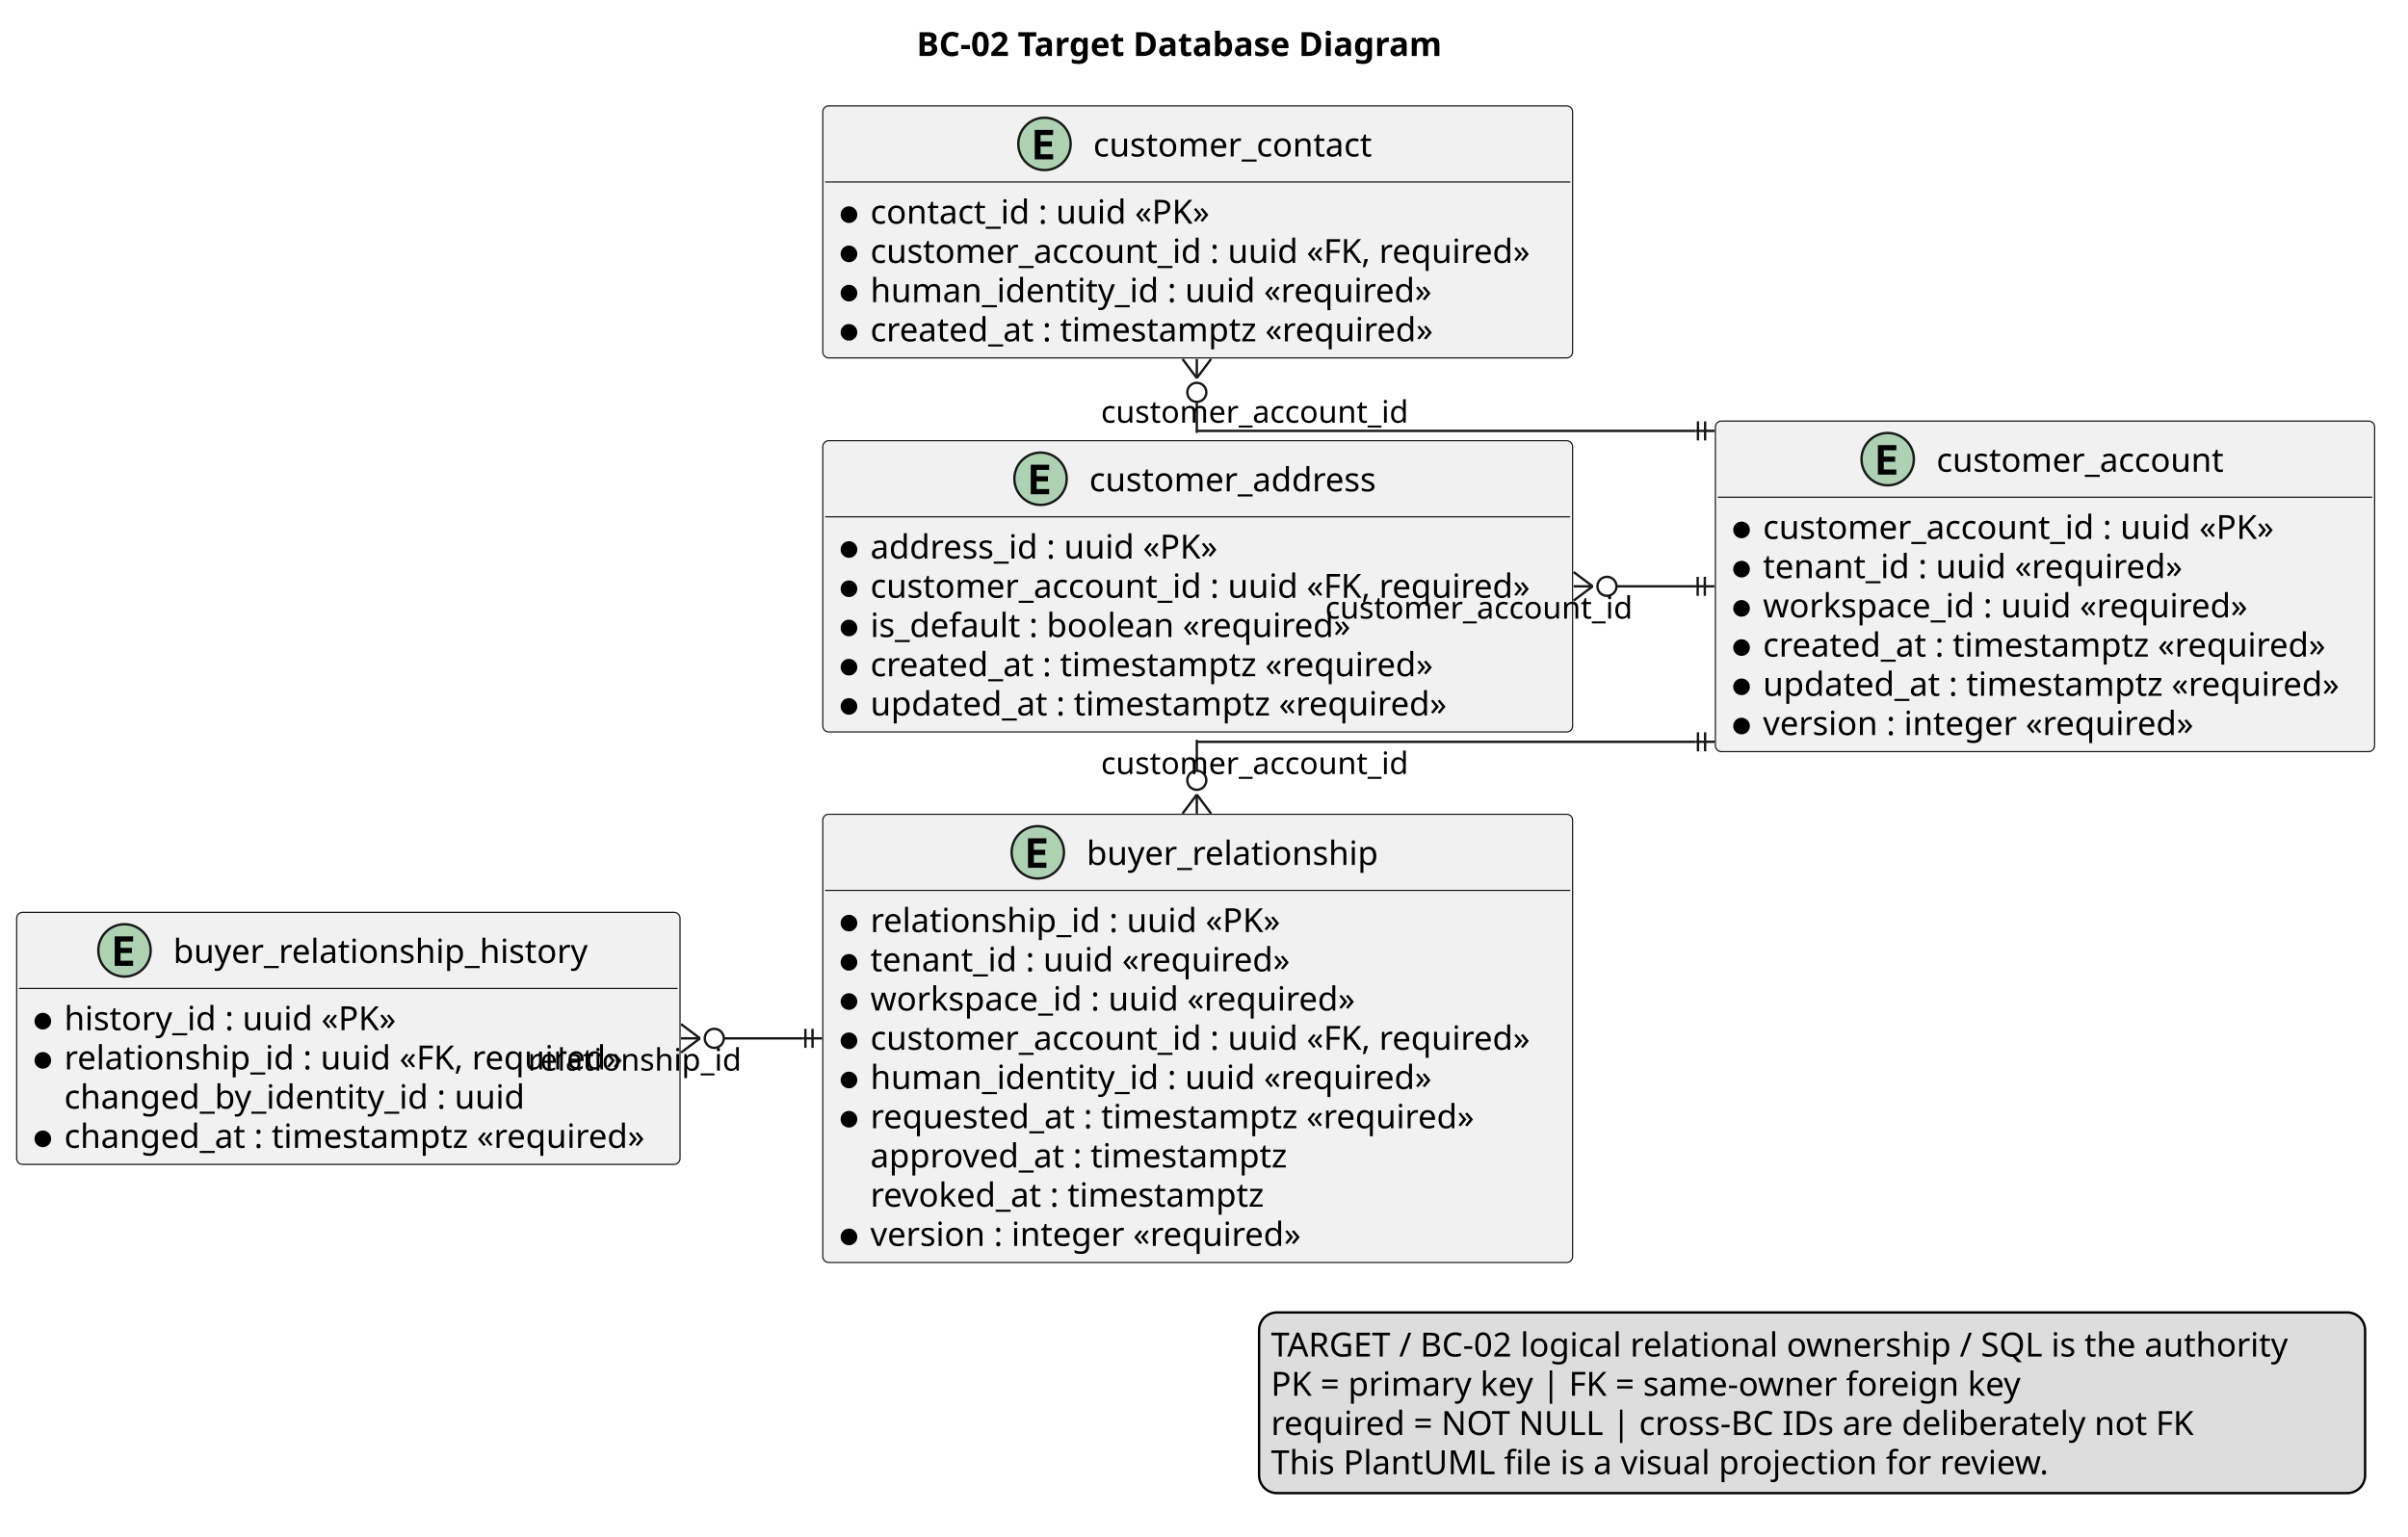
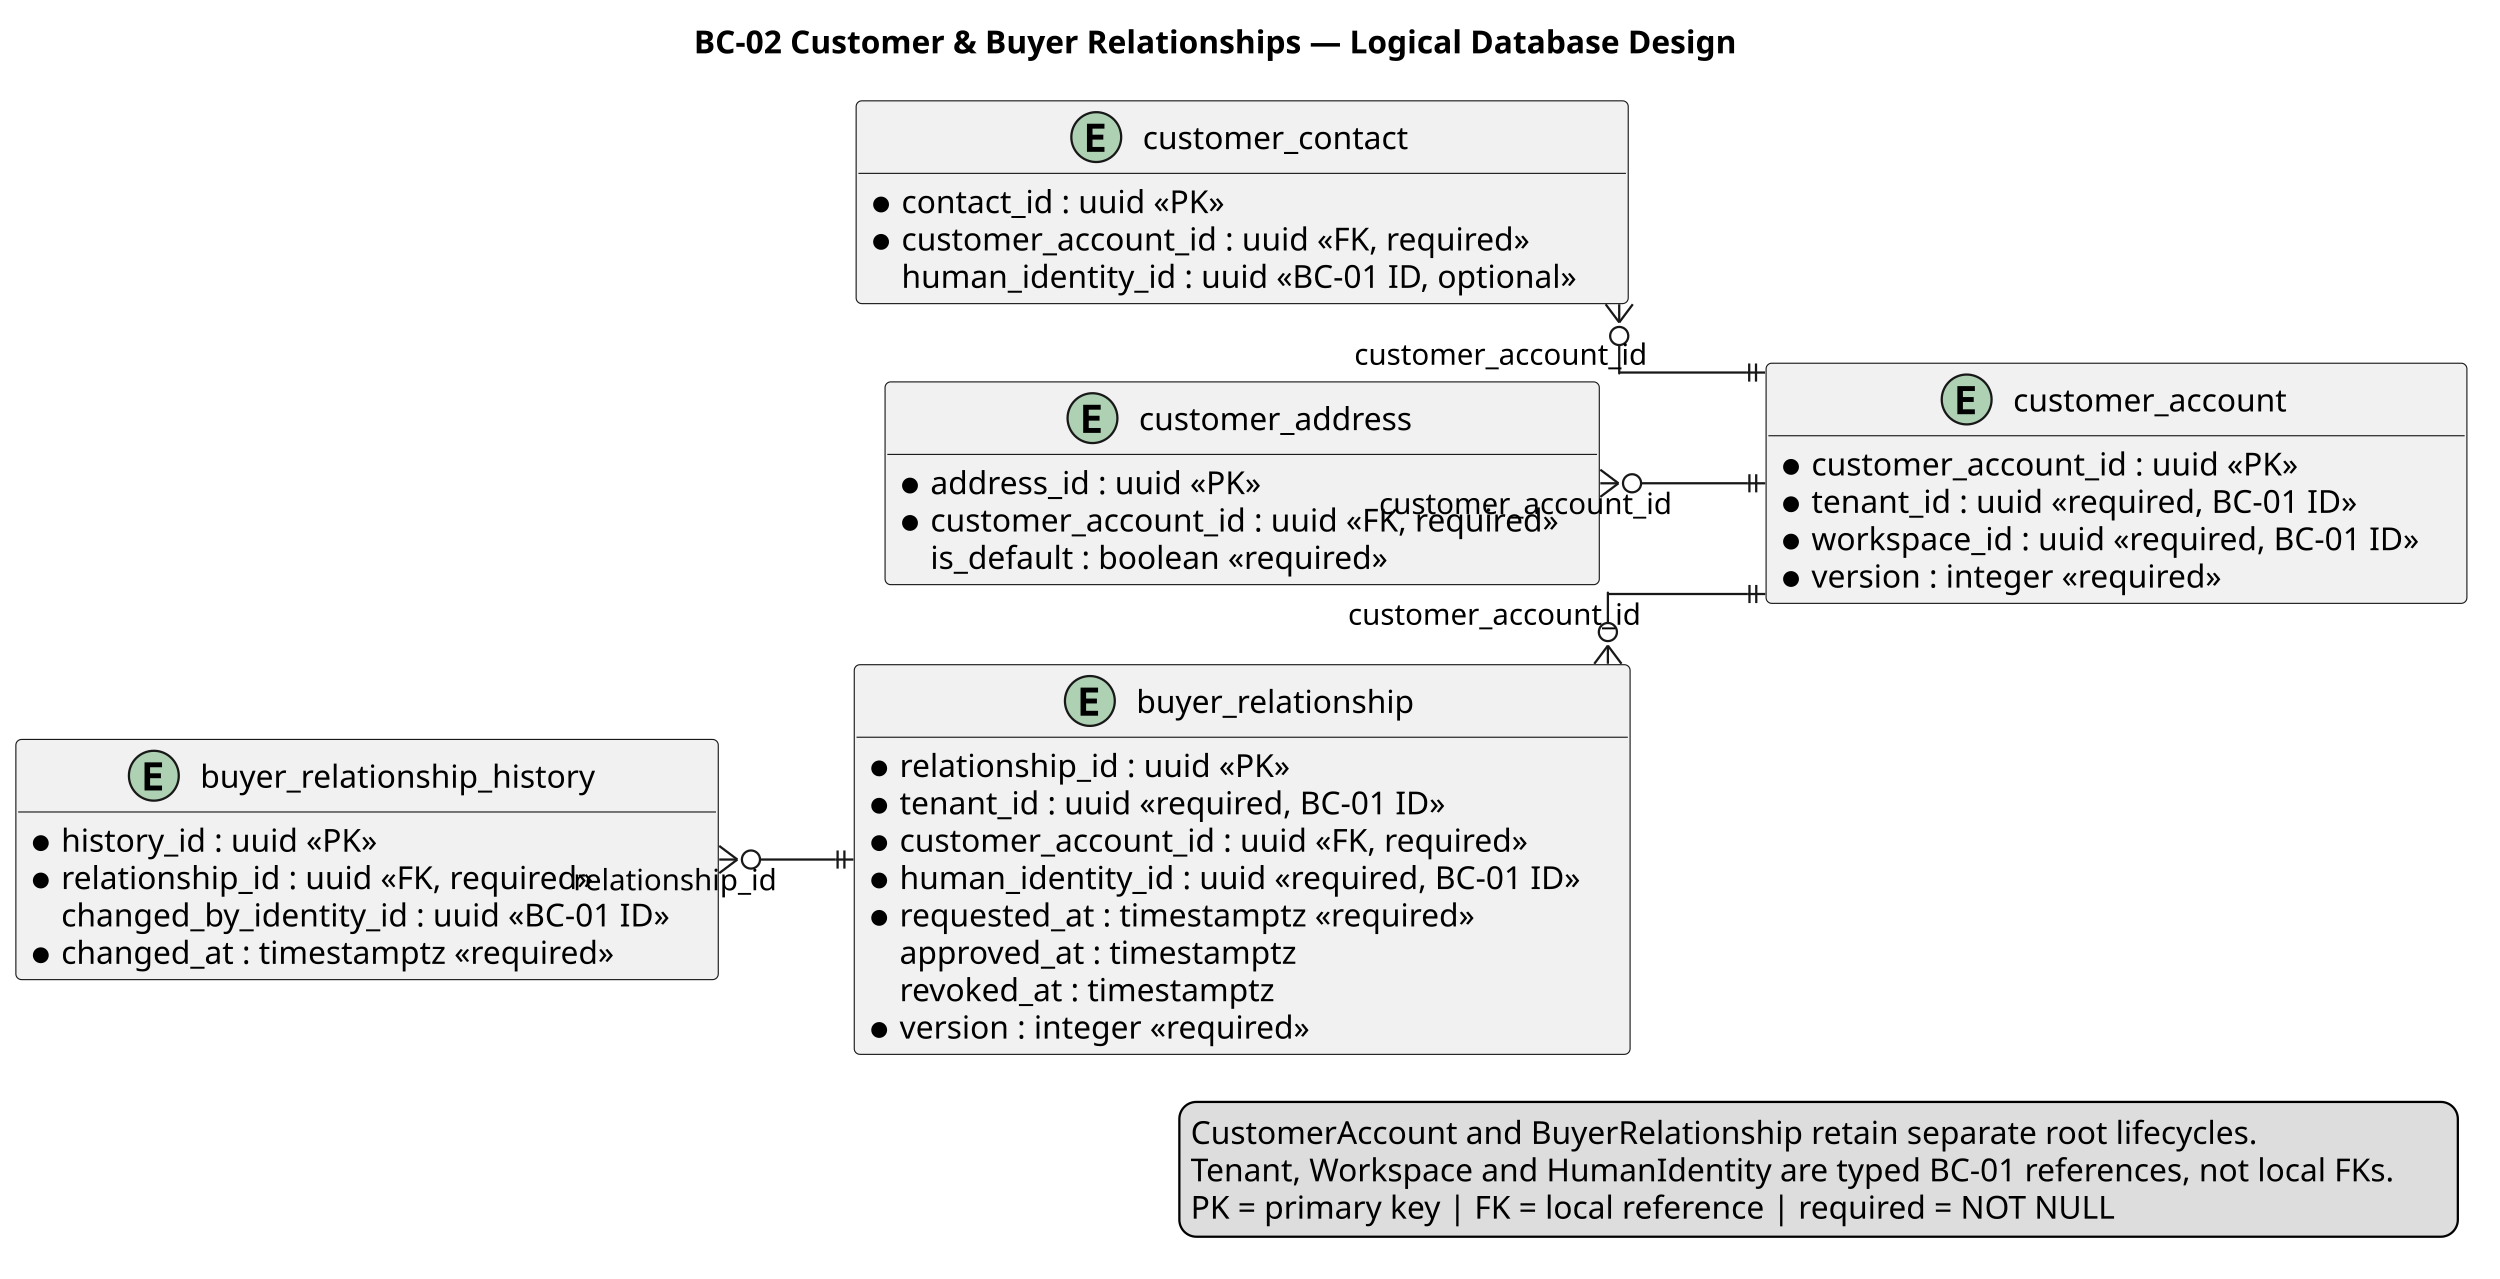
- <svg xmlns="http://www.w3.org/2000/svg" contentStyleType="text/css" data-diagram-type="CLASS" height="646px" preserveAspectRatio="none" style="width:1012px;height:646px;background:#FFFFFF;" version="1.1" viewBox="0 0 1012 646" width="1012px" zoomAndPan="magnify">
+ <svg xmlns="http://www.w3.org/2000/svg" contentStyleType="text/css" data-diagram-type="CLASS" height="564px" preserveAspectRatio="none" style="width:1103px;height:564px;background:#FFFFFF;" version="1.1" viewBox="0 0 1103 564" width="1103px" zoomAndPan="magnify">
  <defs />
  <g>
    <g class="title" data-source-line="1">
-       <text fill="#000000" font-family="sans-serif" font-size="14" font-weight="700" lengthAdjust="spacing" textLength="235.566" x="385.204" y="23.535">BC-02 Target Database Diagram</text>
+       <text fill="#000000" font-family="sans-serif" font-size="14" font-weight="700" lengthAdjust="spacing" textLength="484.162" x="306.119" y="23.535">BC-02 Customer &amp; Buyer Relationships — Logical Database Design</text>
    </g>
-     <g class="entity" data-qualified-name="t_customer_account" data-source-line="12" id="ent0001">
-       <rect fill="#F1F1F1" height="138.93" rx="2.5" ry="2.5" style="stroke:#181818;stroke-width:0.5;" width="277.063" x="720.91" y="176.998" />
-       <ellipse cx="793.333" cy="192.998" fill="#ADD1B2" rx="11" ry="11" style="stroke:#181818;stroke-width:1;" />
-       <path d="M796.948,199.498 L789.228,199.498 L789.228,187.105 L796.948,187.105 L796.948,189.263 L791.677,189.263 L791.677,191.936 L796.45,191.936 L796.45,194.095 L791.677,194.095 L791.677,197.34 L796.948,197.34 Z " fill="#000000" />
-       <text fill="#000000" font-family="sans-serif" font-size="14" lengthAdjust="spacing" textLength="123.717" x="813.833" y="198.289">customer_account</text>
-       <line style="stroke:#181818;stroke-width:0.5;" x1="721.91" x2="996.973" y1="208.998" y2="208.998" />
+     <g class="entity" data-qualified-name="customer_account" data-source-line="12" id="ent0001">
+       <rect fill="#F1F1F1" height="105.953" rx="2.5" ry="2.5" style="stroke:#181818;stroke-width:0.5;" width="309.199" x="779.2" y="160.248" />
+       <ellipse cx="867.691" cy="176.248" fill="#ADD1B2" rx="11" ry="11" style="stroke:#181818;stroke-width:1;" />
+       <path d="M871.306,182.748 L863.586,182.748 L863.586,170.355 L871.306,170.355 L871.306,172.513 L866.034,172.513 L866.034,175.186 L870.807,175.186 L870.807,177.345 L866.034,177.345 L866.034,180.59 L871.306,180.59 Z " fill="#000000" />
+       <text fill="#000000" font-family="sans-serif" font-size="14" lengthAdjust="spacing" textLength="123.717" x="888.191" y="181.539">customer_account</text>
+       <line style="stroke:#181818;stroke-width:0.5;" x1="780.2" x2="1087.399" y1="192.248" y2="192.248" />
      <g data-visibility-modifier="IE_MANDATORY">
-         <ellipse cx="731.91" cy="222.742" fill="#000000" rx="3" ry="3" style="stroke:#000000;stroke-width:1;" />
+         <ellipse cx="790.2" cy="205.992" fill="#000000" rx="3" ry="3" style="stroke:#000000;stroke-width:1;" />
      </g>
-       <text fill="#000000" font-family="sans-serif" font-size="14" lengthAdjust="spacing" textLength="223.077" x="740.91" y="226.533">customer_account_id : uuid «PK»</text>
+       <text fill="#000000" font-family="sans-serif" font-size="14" lengthAdjust="spacing" textLength="223.077" x="799.2" y="209.783">customer_account_id : uuid «PK»</text>
      <g data-visibility-modifier="IE_MANDATORY">
-         <ellipse cx="731.91" cy="239.231" fill="#000000" rx="3" ry="3" style="stroke:#000000;stroke-width:1;" />
+         <ellipse cx="790.2" cy="222.481" fill="#000000" rx="3" ry="3" style="stroke:#000000;stroke-width:1;" />
      </g>
-       <text fill="#000000" font-family="sans-serif" font-size="14" lengthAdjust="spacing" textLength="183.278" x="740.91" y="243.022">tenant_id : uuid «required»</text>
+       <text fill="#000000" font-family="sans-serif" font-size="14" lengthAdjust="spacing" textLength="254.632" x="799.2" y="226.272">tenant_id : uuid «required, BC-01 ID»</text>
      <g data-visibility-modifier="IE_MANDATORY">
-         <ellipse cx="731.91" cy="255.719" fill="#000000" rx="3" ry="3" style="stroke:#000000;stroke-width:1;" />
+         <ellipse cx="790.2" cy="238.969" fill="#000000" rx="3" ry="3" style="stroke:#000000;stroke-width:1;" />
      </g>
-       <text fill="#000000" font-family="sans-serif" font-size="14" lengthAdjust="spacing" textLength="211.846" x="740.91" y="259.51">workspace_id : uuid «required»</text>
+       <text fill="#000000" font-family="sans-serif" font-size="14" lengthAdjust="spacing" textLength="283.199" x="799.2" y="242.76">workspace_id : uuid «required, BC-01 ID»</text>
      <g data-visibility-modifier="IE_MANDATORY">
-         <ellipse cx="731.91" cy="272.207" fill="#000000" rx="3" ry="3" style="stroke:#000000;stroke-width:1;" />
+         <ellipse cx="790.2" cy="255.457" fill="#000000" rx="3" ry="3" style="stroke:#000000;stroke-width:1;" />
      </g>
-       <text fill="#000000" font-family="sans-serif" font-size="14" lengthAdjust="spacing" textLength="245.451" x="740.91" y="275.998">created_at : timestamptz «required»</text>
+       <text fill="#000000" font-family="sans-serif" font-size="14" lengthAdjust="spacing" textLength="187.079" x="799.2" y="259.248">version : integer «required»</text>
+     </g>
+     <g class="entity" data-qualified-name="customer_contact" data-source-line="22" id="ent0002">
+       <rect fill="#F1F1F1" height="89.465" rx="2.5" ry="2.5" style="stroke:#181818;stroke-width:0.5;" width="340.644" x="377.73" y="44.488" />
+       <ellipse cx="483.67" cy="60.488" fill="#ADD1B2" rx="11" ry="11" style="stroke:#181818;stroke-width:1;" />
+       <path d="M487.284,66.988 L479.565,66.988 L479.565,54.595 L487.284,54.595 L487.284,56.753 L482.013,56.753 L482.013,59.426 L486.786,59.426 L486.786,61.584 L482.013,61.584 L482.013,64.83 L487.284,64.83 Z " fill="#000000" />
+       <text fill="#000000" font-family="sans-serif" font-size="14" lengthAdjust="spacing" textLength="120.265" x="504.17" y="65.779">customer_contact</text>
+       <line style="stroke:#181818;stroke-width:0.5;" x1="378.73" x2="717.375" y1="76.488" y2="76.488" />
      <g data-visibility-modifier="IE_MANDATORY">
-         <ellipse cx="731.91" cy="288.695" fill="#000000" rx="3" ry="3" style="stroke:#000000;stroke-width:1;" />
+         <ellipse cx="388.73" cy="90.232" fill="#000000" rx="3" ry="3" style="stroke:#000000;stroke-width:1;" />
      </g>
-       <text fill="#000000" font-family="sans-serif" font-size="14" lengthAdjust="spacing" textLength="251.064" x="740.91" y="292.487">updated_at : timestamptz «required»</text>
+       <text fill="#000000" font-family="sans-serif" font-size="14" lengthAdjust="spacing" textLength="149.194" x="397.73" y="94.023">contact_id : uuid «PK»</text>
      <g data-visibility-modifier="IE_MANDATORY">
-         <ellipse cx="731.91" cy="305.184" fill="#000000" rx="3" ry="3" style="stroke:#000000;stroke-width:1;" />
+         <ellipse cx="388.73" cy="106.721" fill="#000000" rx="3" ry="3" style="stroke:#000000;stroke-width:1;" />
      </g>
-       <text fill="#000000" font-family="sans-serif" font-size="14" lengthAdjust="spacing" textLength="187.079" x="740.91" y="308.975">version : integer «required»</text>
+       <text fill="#000000" font-family="sans-serif" font-size="14" lengthAdjust="spacing" textLength="289.119" x="397.73" y="110.512">customer_account_id : uuid «FK, required»</text>
+       <text fill="#000000" font-family="sans-serif" font-size="14" lengthAdjust="spacing" textLength="314.644" x="397.73" y="127">human_identity_id : uuid «BC-01 ID, optional»</text>
    </g>
-     <g class="entity" data-qualified-name="t_customer_contact" data-source-line="24" id="ent0002">
-       <rect fill="#F1F1F1" height="105.953" rx="2.5" ry="2.5" style="stroke:#181818;stroke-width:0.5;" width="315.119" x="345.79" y="44.488" />
-       <ellipse cx="438.967" cy="60.488" fill="#ADD1B2" rx="11" ry="11" style="stroke:#181818;stroke-width:1;" />
-       <path d="M442.582,66.988 L434.862,66.988 L434.862,54.595 L442.582,54.595 L442.582,56.753 L437.31,56.753 L437.31,59.426 L442.084,59.426 L442.084,61.584 L437.31,61.584 L437.31,64.83 L442.582,64.83 Z " fill="#000000" />
-       <text fill="#000000" font-family="sans-serif" font-size="14" lengthAdjust="spacing" textLength="120.265" x="459.467" y="65.779">customer_contact</text>
-       <line style="stroke:#181818;stroke-width:0.5;" x1="346.79" x2="659.909" y1="76.488" y2="76.488" />
+     <g class="entity" data-qualified-name="customer_address" data-source-line="30" id="ent0003">
+       <rect fill="#F1F1F1" height="89.465" rx="2.5" ry="2.5" style="stroke:#181818;stroke-width:0.5;" width="315.119" x="390.49" y="168.488" />
+       <ellipse cx="482.006" cy="184.488" fill="#ADD1B2" rx="11" ry="11" style="stroke:#181818;stroke-width:1;" />
+       <path d="M485.62,190.988 L477.901,190.988 L477.901,178.595 L485.62,178.595 L485.62,180.753 L480.349,180.753 L480.349,183.426 L485.122,183.426 L485.122,185.584 L480.349,185.584 L480.349,188.83 L485.62,188.83 Z " fill="#000000" />
+       <text fill="#000000" font-family="sans-serif" font-size="14" lengthAdjust="spacing" textLength="123.587" x="502.506" y="189.779">customer_address</text>
+       <line style="stroke:#181818;stroke-width:0.5;" x1="391.49" x2="704.609" y1="200.488" y2="200.488" />
      <g data-visibility-modifier="IE_MANDATORY">
-         <ellipse cx="356.79" cy="90.232" fill="#000000" rx="3" ry="3" style="stroke:#000000;stroke-width:1;" />
+         <ellipse cx="401.49" cy="214.232" fill="#000000" rx="3" ry="3" style="stroke:#000000;stroke-width:1;" />
      </g>
-       <text fill="#000000" font-family="sans-serif" font-size="14" lengthAdjust="spacing" textLength="149.194" x="365.79" y="94.023">contact_id : uuid «PK»</text>
+       <text fill="#000000" font-family="sans-serif" font-size="14" lengthAdjust="spacing" textLength="152.517" x="410.49" y="218.023">address_id : uuid «PK»</text>
      <g data-visibility-modifier="IE_MANDATORY">
-         <ellipse cx="356.79" cy="106.721" fill="#000000" rx="3" ry="3" style="stroke:#000000;stroke-width:1;" />
+         <ellipse cx="401.49" cy="230.721" fill="#000000" rx="3" ry="3" style="stroke:#000000;stroke-width:1;" />
      </g>
-       <text fill="#000000" font-family="sans-serif" font-size="14" lengthAdjust="spacing" textLength="289.119" x="365.79" y="110.512">customer_account_id : uuid «FK, required»</text>
+       <text fill="#000000" font-family="sans-serif" font-size="14" lengthAdjust="spacing" textLength="289.119" x="410.49" y="234.512">customer_account_id : uuid «FK, required»</text>
+       <text fill="#000000" font-family="sans-serif" font-size="14" lengthAdjust="spacing" textLength="209.727" x="410.49" y="251">is_default : boolean «required»</text>
+     </g>
+     <g class="entity" data-qualified-name="buyer_relationship" data-source-line="40" id="ent0004">
+       <rect fill="#F1F1F1" height="171.906" rx="2.5" ry="2.5" style="stroke:#181818;stroke-width:0.5;" width="342.299" x="376.9" y="293.268" />
+       <ellipse cx="480.847" cy="309.268" fill="#ADD1B2" rx="11" ry="11" style="stroke:#181818;stroke-width:1;" />
+       <path d="M484.462,315.768 L476.742,315.768 L476.742,303.375 L484.462,303.375 L484.462,305.533 L479.19,305.533 L479.19,308.206 L483.964,308.206 L483.964,310.365 L479.19,310.365 L479.19,313.61 L484.462,313.61 Z " fill="#000000" />
+       <text fill="#000000" font-family="sans-serif" font-size="14" lengthAdjust="spacing" textLength="125.904" x="501.347" y="314.559">buyer_relationship</text>
+       <line style="stroke:#181818;stroke-width:0.5;" x1="377.9" x2="718.199" y1="325.268" y2="325.268" />
      <g data-visibility-modifier="IE_MANDATORY">
-         <ellipse cx="356.79" cy="123.209" fill="#000000" rx="3" ry="3" style="stroke:#000000;stroke-width:1;" />
+         <ellipse cx="387.9" cy="339.012" fill="#000000" rx="3" ry="3" style="stroke:#000000;stroke-width:1;" />
      </g>
-       <text fill="#000000" font-family="sans-serif" font-size="14" lengthAdjust="spacing" textLength="244.945" x="365.79" y="127">human_identity_id : uuid «required»</text>
+       <text fill="#000000" font-family="sans-serif" font-size="14" lengthAdjust="spacing" textLength="179.922" x="396.9" y="342.803">relationship_id : uuid «PK»</text>
      <g data-visibility-modifier="IE_MANDATORY">
-         <ellipse cx="356.79" cy="139.697" fill="#000000" rx="3" ry="3" style="stroke:#000000;stroke-width:1;" />
+         <ellipse cx="387.9" cy="355.501" fill="#000000" rx="3" ry="3" style="stroke:#000000;stroke-width:1;" />
      </g>
-       <text fill="#000000" font-family="sans-serif" font-size="14" lengthAdjust="spacing" textLength="245.451" x="365.79" y="143.488">created_at : timestamptz «required»</text>
+       <text fill="#000000" font-family="sans-serif" font-size="14" lengthAdjust="spacing" textLength="254.632" x="396.9" y="359.292">tenant_id : uuid «required, BC-01 ID»</text>
+       <g data-visibility-modifier="IE_MANDATORY">
+         <ellipse cx="387.9" cy="371.989" fill="#000000" rx="3" ry="3" style="stroke:#000000;stroke-width:1;" />
+       </g>
+       <text fill="#000000" font-family="sans-serif" font-size="14" lengthAdjust="spacing" textLength="289.119" x="396.9" y="375.78">customer_account_id : uuid «FK, required»</text>
+       <g data-visibility-modifier="IE_MANDATORY">
+         <ellipse cx="387.9" cy="388.477" fill="#000000" rx="3" ry="3" style="stroke:#000000;stroke-width:1;" />
+       </g>
+       <text fill="#000000" font-family="sans-serif" font-size="14" lengthAdjust="spacing" textLength="316.299" x="396.9" y="392.268">human_identity_id : uuid «required, BC-01 ID»</text>
+       <g data-visibility-modifier="IE_MANDATORY">
+         <ellipse cx="387.9" cy="404.966" fill="#000000" rx="3" ry="3" style="stroke:#000000;stroke-width:1;" />
+       </g>
+       <text fill="#000000" font-family="sans-serif" font-size="14" lengthAdjust="spacing" textLength="262.985" x="396.9" y="408.757">requested_at : timestamptz «required»</text>
+       <text fill="#000000" font-family="sans-serif" font-size="14" lengthAdjust="spacing" textLength="182.198" x="396.9" y="425.245">approved_at : timestamptz</text>
+       <text fill="#000000" font-family="sans-serif" font-size="14" lengthAdjust="spacing" textLength="172.826" x="396.9" y="441.733">revoked_at : timestamptz</text>
+       <g data-visibility-modifier="IE_MANDATORY">
+         <ellipse cx="387.9" cy="454.43" fill="#000000" rx="3" ry="3" style="stroke:#000000;stroke-width:1;" />
+       </g>
+       <text fill="#000000" font-family="sans-serif" font-size="14" lengthAdjust="spacing" textLength="187.079" x="396.9" y="458.221">version : integer «required»</text>
    </g>
-     <g class="entity" data-qualified-name="t_customer_address" data-source-line="33" id="ent0003">
-       <rect fill="#F1F1F1" height="122.441" rx="2.5" ry="2.5" style="stroke:#181818;stroke-width:0.5;" width="315.119" x="345.79" y="185.238" />
-       <ellipse cx="437.306" cy="201.238" fill="#ADD1B2" rx="11" ry="11" style="stroke:#181818;stroke-width:1;" />
-       <path d="M440.92,207.738 L433.201,207.738 L433.201,195.345 L440.92,195.345 L440.92,197.503 L435.649,197.503 L435.649,200.176 L440.422,200.176 L440.422,202.334 L435.649,202.334 L435.649,205.58 L440.92,205.58 Z " fill="#000000" />
-       <text fill="#000000" font-family="sans-serif" font-size="14" lengthAdjust="spacing" textLength="123.587" x="457.806" y="206.529">customer_address</text>
-       <line style="stroke:#181818;stroke-width:0.5;" x1="346.79" x2="659.909" y1="217.238" y2="217.238" />
+     <g class="entity" data-qualified-name="relationship_history" data-source-line="52" id="ent0005">
+       <rect fill="#F1F1F1" height="105.953" rx="2.5" ry="2.5" style="stroke:#181818;stroke-width:0.5;" width="309.903" x="7" y="326.248" />
+       <ellipse cx="67.874" cy="342.248" fill="#ADD1B2" rx="11" ry="11" style="stroke:#181818;stroke-width:1;" />
+       <path d="M71.488,348.748 L63.769,348.748 L63.769,336.355 L71.488,336.355 L71.488,338.513 L66.217,338.513 L66.217,341.186 L70.99,341.186 L70.99,343.344 L66.217,343.344 L66.217,346.59 L71.488,346.59 Z " fill="#000000" />
+       <text fill="#000000" font-family="sans-serif" font-size="14" lengthAdjust="spacing" textLength="179.655" x="88.374" y="347.539">buyer_relationship_history</text>
+       <line style="stroke:#181818;stroke-width:0.5;" x1="8" x2="315.903" y1="358.248" y2="358.248" />
      <g data-visibility-modifier="IE_MANDATORY">
-         <ellipse cx="356.79" cy="230.982" fill="#000000" rx="3" ry="3" style="stroke:#000000;stroke-width:1;" />
+         <ellipse cx="18" cy="371.992" fill="#000000" rx="3" ry="3" style="stroke:#000000;stroke-width:1;" />
      </g>
-       <text fill="#000000" font-family="sans-serif" font-size="14" lengthAdjust="spacing" textLength="152.517" x="365.79" y="234.773">address_id : uuid «PK»</text>
+       <text fill="#000000" font-family="sans-serif" font-size="14" lengthAdjust="spacing" textLength="146.111" x="27" y="375.783">history_id : uuid «PK»</text>
      <g data-visibility-modifier="IE_MANDATORY">
-         <ellipse cx="356.79" cy="247.471" fill="#000000" rx="3" ry="3" style="stroke:#000000;stroke-width:1;" />
+         <ellipse cx="18" cy="388.481" fill="#000000" rx="3" ry="3" style="stroke:#000000;stroke-width:1;" />
      </g>
-       <text fill="#000000" font-family="sans-serif" font-size="14" lengthAdjust="spacing" textLength="289.119" x="365.79" y="251.262">customer_account_id : uuid «FK, required»</text>
+       <text fill="#000000" font-family="sans-serif" font-size="14" lengthAdjust="spacing" textLength="245.964" x="27" y="392.272">relationship_id : uuid «FK, required»</text>
+       <text fill="#000000" font-family="sans-serif" font-size="14" lengthAdjust="spacing" textLength="283.903" x="27" y="408.76">changed_by_identity_id : uuid «BC-01 ID»</text>
      <g data-visibility-modifier="IE_MANDATORY">
-         <ellipse cx="356.79" cy="263.959" fill="#000000" rx="3" ry="3" style="stroke:#000000;stroke-width:1;" />
+         <ellipse cx="18" cy="421.457" fill="#000000" rx="3" ry="3" style="stroke:#000000;stroke-width:1;" />
      </g>
-       <text fill="#000000" font-family="sans-serif" font-size="14" lengthAdjust="spacing" textLength="209.727" x="365.79" y="267.75">is_default : boolean «required»</text>
-       <g data-visibility-modifier="IE_MANDATORY">
-         <ellipse cx="356.79" cy="280.447" fill="#000000" rx="3" ry="3" style="stroke:#000000;stroke-width:1;" />
-       </g>
-       <text fill="#000000" font-family="sans-serif" font-size="14" lengthAdjust="spacing" textLength="245.451" x="365.79" y="284.238">created_at : timestamptz «required»</text>
-       <g data-visibility-modifier="IE_MANDATORY">
-         <ellipse cx="356.79" cy="296.935" fill="#000000" rx="3" ry="3" style="stroke:#000000;stroke-width:1;" />
-       </g>
-       <text fill="#000000" font-family="sans-serif" font-size="14" lengthAdjust="spacing" textLength="251.064" x="365.79" y="300.727">updated_at : timestamptz «required»</text>
+       <text fill="#000000" font-family="sans-serif" font-size="14" lengthAdjust="spacing" textLength="252.793" x="27" y="425.248">changed_at : timestamptz «required»</text>
    </g>
-     <g class="entity" data-qualified-name="t_buyer_relationship" data-source-line="49" id="ent0004">
-       <rect fill="#F1F1F1" height="188.394" rx="2.5" ry="2.5" style="stroke:#181818;stroke-width:0.5;" width="315.119" x="345.79" y="342.268" />
-       <ellipse cx="436.147" cy="358.268" fill="#ADD1B2" rx="11" ry="11" style="stroke:#181818;stroke-width:1;" />
-       <path d="M439.762,364.768 L432.042,364.768 L432.042,352.375 L439.762,352.375 L439.762,354.533 L434.491,354.533 L434.491,357.206 L439.264,357.206 L439.264,359.365 L434.491,359.365 L434.491,362.61 L439.762,362.61 Z " fill="#000000" />
-       <text fill="#000000" font-family="sans-serif" font-size="14" lengthAdjust="spacing" textLength="125.904" x="456.647" y="363.559">buyer_relationship</text>
-       <line style="stroke:#181818;stroke-width:0.5;" x1="346.79" x2="659.909" y1="374.268" y2="374.268" />
-       <g data-visibility-modifier="IE_MANDATORY">
-         <ellipse cx="356.79" cy="388.012" fill="#000000" rx="3" ry="3" style="stroke:#000000;stroke-width:1;" />
-       </g>
-       <text fill="#000000" font-family="sans-serif" font-size="14" lengthAdjust="spacing" textLength="179.922" x="365.79" y="391.803">relationship_id : uuid «PK»</text>
-       <g data-visibility-modifier="IE_MANDATORY">
-         <ellipse cx="356.79" cy="404.501" fill="#000000" rx="3" ry="3" style="stroke:#000000;stroke-width:1;" />
-       </g>
-       <text fill="#000000" font-family="sans-serif" font-size="14" lengthAdjust="spacing" textLength="183.278" x="365.79" y="408.292">tenant_id : uuid «required»</text>
-       <g data-visibility-modifier="IE_MANDATORY">
-         <ellipse cx="356.79" cy="420.989" fill="#000000" rx="3" ry="3" style="stroke:#000000;stroke-width:1;" />
-       </g>
-       <text fill="#000000" font-family="sans-serif" font-size="14" lengthAdjust="spacing" textLength="211.846" x="365.79" y="424.78">workspace_id : uuid «required»</text>
-       <g data-visibility-modifier="IE_MANDATORY">
-         <ellipse cx="356.79" cy="437.477" fill="#000000" rx="3" ry="3" style="stroke:#000000;stroke-width:1;" />
-       </g>
-       <text fill="#000000" font-family="sans-serif" font-size="14" lengthAdjust="spacing" textLength="289.119" x="365.79" y="441.268">customer_account_id : uuid «FK, required»</text>
-       <g data-visibility-modifier="IE_MANDATORY">
-         <ellipse cx="356.79" cy="453.966" fill="#000000" rx="3" ry="3" style="stroke:#000000;stroke-width:1;" />
-       </g>
-       <text fill="#000000" font-family="sans-serif" font-size="14" lengthAdjust="spacing" textLength="244.945" x="365.79" y="457.757">human_identity_id : uuid «required»</text>
-       <g data-visibility-modifier="IE_MANDATORY">
-         <ellipse cx="356.79" cy="470.454" fill="#000000" rx="3" ry="3" style="stroke:#000000;stroke-width:1;" />
-       </g>
-       <text fill="#000000" font-family="sans-serif" font-size="14" lengthAdjust="spacing" textLength="262.985" x="365.79" y="474.245">requested_at : timestamptz «required»</text>
-       <text fill="#000000" font-family="sans-serif" font-size="14" lengthAdjust="spacing" textLength="182.198" x="365.79" y="490.733">approved_at : timestamptz</text>
-       <text fill="#000000" font-family="sans-serif" font-size="14" lengthAdjust="spacing" textLength="172.826" x="365.79" y="507.221">revoked_at : timestamptz</text>
-       <g data-visibility-modifier="IE_MANDATORY">
-         <ellipse cx="356.79" cy="519.919" fill="#000000" rx="3" ry="3" style="stroke:#000000;stroke-width:1;" />
-       </g>
-       <text fill="#000000" font-family="sans-serif" font-size="14" lengthAdjust="spacing" textLength="187.079" x="365.79" y="523.71">version : integer «required»</text>
+     <g class="link" data-entity-1="ent0002" data-entity-2="ent0001" data-link-type="crowfoot" data-source-line="61" id="lnk6">
+       <path codeLine="61" d="M714.4,152.238 C714.4,168.238 714.4,164.368 714.4,164.368 C714.4,164.368 734.58,164.368 770.75,164.368" fill="none" id="customer_contact-customer_account" style="stroke:#181818;stroke-width:1;" />
+       <line style="stroke:#181818;stroke-width:1;" x1="714.4" x2="708.4" y1="142.238" y2="134.238" />
+       <line style="stroke:#181818;stroke-width:1;" x1="714.4" x2="720.4" y1="142.238" y2="134.238" />
+       <line style="stroke:#181818;stroke-width:1;" x1="714.4" x2="714.4" y1="142.238" y2="134.238" />
+       <ellipse cx="714.4" cy="148.238" fill="none" rx="4" ry="4" style="stroke:#181818;stroke-width:1;" />
+       <line style="stroke:#181818;stroke-width:1;" x1="774.75" x2="774.75" y1="160.368" y2="168.368" />
+       <line style="stroke:#181818;stroke-width:1;" x1="771.75" x2="771.75" y1="160.368" y2="168.368" />
+       <line style="stroke:#181818;stroke-width:1;" x1="770.75" x2="778.75" y1="164.368" y2="164.368" />
+       <text fill="#000000" font-family="sans-serif" font-size="13" lengthAdjust="spacing" textLength="133.32" x="597.51" y="160.937">customer_account_id</text>
    </g>
-     <g class="entity" data-qualified-name="t_buyer_relationship_history" data-source-line="62" id="ent0005">
-       <rect fill="#F1F1F1" height="105.953" rx="2.5" ry="2.5" style="stroke:#181818;stroke-width:0.5;" width="278.793" x="7" y="383.488" />
-       <ellipse cx="52.319" cy="399.488" fill="#ADD1B2" rx="11" ry="11" style="stroke:#181818;stroke-width:1;" />
-       <path d="M55.933,405.988 L48.213,405.988 L48.213,393.595 L55.933,393.595 L55.933,395.753 L50.662,395.753 L50.662,398.426 L55.435,398.426 L55.435,400.584 L50.662,400.584 L50.662,403.83 L55.933,403.83 Z " fill="#000000" />
-       <text fill="#000000" font-family="sans-serif" font-size="14" lengthAdjust="spacing" textLength="179.655" x="72.819" y="404.779">buyer_relationship_history</text>
-       <line style="stroke:#181818;stroke-width:0.5;" x1="8" x2="284.793" y1="415.488" y2="415.488" />
-       <g data-visibility-modifier="IE_MANDATORY">
-         <ellipse cx="18" cy="429.232" fill="#000000" rx="3" ry="3" style="stroke:#000000;stroke-width:1;" />
-       </g>
-       <text fill="#000000" font-family="sans-serif" font-size="14" lengthAdjust="spacing" textLength="146.111" x="27" y="433.023">history_id : uuid «PK»</text>
-       <g data-visibility-modifier="IE_MANDATORY">
-         <ellipse cx="18" cy="445.721" fill="#000000" rx="3" ry="3" style="stroke:#000000;stroke-width:1;" />
-       </g>
-       <text fill="#000000" font-family="sans-serif" font-size="14" lengthAdjust="spacing" textLength="245.964" x="27" y="449.512">relationship_id : uuid «FK, required»</text>
-       <text fill="#000000" font-family="sans-serif" font-size="14" lengthAdjust="spacing" textLength="202.31" x="27" y="466">changed_by_identity_id : uuid</text>
-       <g data-visibility-modifier="IE_MANDATORY">
-         <ellipse cx="18" cy="478.697" fill="#000000" rx="3" ry="3" style="stroke:#000000;stroke-width:1;" />
-       </g>
-       <text fill="#000000" font-family="sans-serif" font-size="14" lengthAdjust="spacing" textLength="252.793" x="27" y="482.488">changed_at : timestamptz «required»</text>
+     <g class="link" data-entity-1="ent0003" data-entity-2="ent0001" data-link-type="crowfoot" data-source-line="62" id="lnk7">
+       <path codeLine="62" d="M724.06,213.228 C748.1,213.228 746.87,213.228 770.84,213.228" fill="none" id="customer_address-customer_account" style="stroke:#181818;stroke-width:1;" />
+       <line style="stroke:#181818;stroke-width:1;" x1="714.06" x2="706.06" y1="213.228" y2="219.228" />
+       <line style="stroke:#181818;stroke-width:1;" x1="714.06" x2="706.06" y1="213.228" y2="207.228" />
+       <line style="stroke:#181818;stroke-width:1;" x1="714.06" x2="706.06" y1="213.228" y2="213.228" />
+       <ellipse cx="720.06" cy="213.228" fill="none" rx="4" ry="4" style="stroke:#181818;stroke-width:1;" />
+       <line style="stroke:#181818;stroke-width:1;" x1="774.84" x2="774.84" y1="209.228" y2="217.228" />
+       <line style="stroke:#181818;stroke-width:1;" x1="771.84" x2="771.84" y1="209.228" y2="217.228" />
+       <line style="stroke:#181818;stroke-width:1;" x1="770.84" x2="778.84" y1="213.228" y2="213.228" />
+       <text fill="#000000" font-family="sans-serif" font-size="13" lengthAdjust="spacing" textLength="133.32" x="608.45" y="226.797">customer_account_id</text>
    </g>
-     <g class="link" data-entity-1="ent0002" data-entity-2="ent0001" data-link-type="crowfoot" data-source-line="72" id="lnk6">
-       <path codeLine="72" d="M502.98,168.918 C502.98,185.308 502.98,181.118 502.98,181.118 C502.98,181.118 612.51,181.118 712.6,181.118" fill="none" id="t_customer_contact-t_customer_account" style="stroke:#181818;stroke-width:1;" />
-       <line style="stroke:#181818;stroke-width:1;" x1="502.98" x2="496.98" y1="158.918" y2="150.918" />
-       <line style="stroke:#181818;stroke-width:1;" x1="502.98" x2="508.98" y1="158.918" y2="150.918" />
-       <line style="stroke:#181818;stroke-width:1;" x1="502.98" x2="502.98" y1="158.918" y2="150.918" />
-       <ellipse cx="502.98" cy="164.918" fill="none" rx="4" ry="4" style="stroke:#181818;stroke-width:1;" />
-       <line style="stroke:#181818;stroke-width:1;" x1="716.6" x2="716.6" y1="177.118" y2="185.118" />
-       <line style="stroke:#181818;stroke-width:1;" x1="713.6" x2="713.6" y1="177.118" y2="185.118" />
-       <line style="stroke:#181818;stroke-width:1;" x1="712.6" x2="720.6" y1="181.118" y2="181.118" />
-       <text fill="#000000" font-family="sans-serif" font-size="13" lengthAdjust="spacing" textLength="133.32" x="462.69" y="177.687">customer_account_id</text>
+     <g class="link" data-entity-1="ent0004" data-entity-2="ent0001" data-link-type="crowfoot" data-source-line="63" id="lnk8">
+       <path codeLine="63" d="M709.4,274.858 C709.4,257.298 709.4,262.078 709.4,262.078 C709.4,262.078 732.14,262.078 770.87,262.078" fill="none" id="buyer_relationship-customer_account" style="stroke:#181818;stroke-width:1;" />
+       <line style="stroke:#181818;stroke-width:1;" x1="709.4" x2="715.4" y1="284.858" y2="292.858" />
+       <line style="stroke:#181818;stroke-width:1;" x1="709.4" x2="703.4" y1="284.858" y2="292.858" />
+       <line style="stroke:#181818;stroke-width:1;" x1="709.4" x2="709.4" y1="284.858" y2="292.858" />
+       <ellipse cx="709.4" cy="278.858" fill="none" rx="4" ry="4" style="stroke:#181818;stroke-width:1;" />
+       <line style="stroke:#181818;stroke-width:1;" x1="774.87" x2="774.87" y1="258.078" y2="266.078" />
+       <line style="stroke:#181818;stroke-width:1;" x1="771.87" x2="771.87" y1="258.078" y2="266.078" />
+       <line style="stroke:#181818;stroke-width:1;" x1="770.87" x2="778.87" y1="262.078" y2="262.078" />
+       <text fill="#000000" font-family="sans-serif" font-size="13" lengthAdjust="spacing" textLength="133.32" x="594.74" y="275.647">customer_account_id</text>
    </g>
-     <g class="link" data-entity-1="ent0003" data-entity-2="ent0001" data-link-type="crowfoot" data-source-line="73" id="lnk7">
-       <path codeLine="73" d="M679.35,246.458 C699.06,246.458 693.09,246.458 712.48,246.458" fill="none" id="t_customer_address-t_customer_account" style="stroke:#181818;stroke-width:1;" />
-       <line style="stroke:#181818;stroke-width:1;" x1="669.35" x2="661.35" y1="246.458" y2="252.458" />
-       <line style="stroke:#181818;stroke-width:1;" x1="669.35" x2="661.35" y1="246.458" y2="240.458" />
-       <line style="stroke:#181818;stroke-width:1;" x1="669.35" x2="661.35" y1="246.458" y2="246.458" />
-       <ellipse cx="675.35" cy="246.458" fill="none" rx="4" ry="4" style="stroke:#181818;stroke-width:1;" />
-       <line style="stroke:#181818;stroke-width:1;" x1="716.48" x2="716.48" y1="242.458" y2="250.458" />
-       <line style="stroke:#181818;stroke-width:1;" x1="713.48" x2="713.48" y1="242.458" y2="250.458" />
-       <line style="stroke:#181818;stroke-width:1;" x1="712.48" x2="720.48" y1="246.458" y2="246.458" />
-       <text fill="#000000" font-family="sans-serif" font-size="13" lengthAdjust="spacing" textLength="133.32" x="556.92" y="260.027">customer_account_id</text>
+     <g class="link" data-entity-1="ent0005" data-entity-2="ent0004" data-link-type="crowfoot" data-source-line="64" id="lnk9">
+       <path codeLine="64" d="M335.32,379.228 C354.81,379.228 348.83,379.228 368.55,379.228" fill="none" id="relationship_history-buyer_relationship" style="stroke:#181818;stroke-width:1;" />
+       <line style="stroke:#181818;stroke-width:1;" x1="325.32" x2="317.32" y1="379.228" y2="385.228" />
+       <line style="stroke:#181818;stroke-width:1;" x1="325.32" x2="317.32" y1="379.228" y2="373.228" />
+       <line style="stroke:#181818;stroke-width:1;" x1="325.32" x2="317.32" y1="379.228" y2="379.228" />
+       <ellipse cx="331.32" cy="379.228" fill="none" rx="4" ry="4" style="stroke:#181818;stroke-width:1;" />
+       <line style="stroke:#181818;stroke-width:1;" x1="372.55" x2="372.55" y1="375.228" y2="383.228" />
+       <line style="stroke:#181818;stroke-width:1;" x1="369.55" x2="369.55" y1="375.228" y2="383.228" />
+       <line style="stroke:#181818;stroke-width:1;" x1="368.55" x2="376.55" y1="379.228" y2="379.228" />
+       <text fill="#000000" font-family="sans-serif" font-size="13" lengthAdjust="spacing" textLength="93.247" x="252.94" y="392.797">relationship_id</text>
    </g>
-     <g class="link" data-entity-1="ent0004" data-entity-2="ent0001" data-link-type="crowfoot" data-source-line="74" id="lnk8">
-       <path codeLine="74" d="M502.98,323.978 C502.98,306.598 502.98,311.808 502.98,311.808 C502.98,311.808 612.51,311.808 712.6,311.808" fill="none" id="t_buyer_relationship-t_customer_account" style="stroke:#181818;stroke-width:1;" />
-       <line style="stroke:#181818;stroke-width:1;" x1="502.98" x2="508.98" y1="333.978" y2="341.978" />
-       <line style="stroke:#181818;stroke-width:1;" x1="502.98" x2="496.98" y1="333.978" y2="341.978" />
-       <line style="stroke:#181818;stroke-width:1;" x1="502.98" x2="502.98" y1="333.978" y2="341.978" />
-       <ellipse cx="502.98" cy="327.978" fill="none" rx="4" ry="4" style="stroke:#181818;stroke-width:1;" />
-       <line style="stroke:#181818;stroke-width:1;" x1="716.6" x2="716.6" y1="307.808" y2="315.808" />
-       <line style="stroke:#181818;stroke-width:1;" x1="713.6" x2="713.6" y1="307.808" y2="315.808" />
-       <line style="stroke:#181818;stroke-width:1;" x1="712.6" x2="720.6" y1="311.808" y2="311.808" />
-       <text fill="#000000" font-family="sans-serif" font-size="13" lengthAdjust="spacing" textLength="133.32" x="462.7" y="325.377">customer_account_id</text>
-     </g>
-     <g class="link" data-entity-1="ent0005" data-entity-2="ent0004" data-link-type="crowfoot" data-source-line="75" id="lnk9">
-       <path codeLine="75" d="M304.19,436.458 C323.64,436.458 317.73,436.458 337.48,436.458" fill="none" id="t_buyer_relationship_history-t_buyer_relationship" style="stroke:#181818;stroke-width:1;" />
-       <line style="stroke:#181818;stroke-width:1;" x1="294.19" x2="286.19" y1="436.458" y2="442.458" />
-       <line style="stroke:#181818;stroke-width:1;" x1="294.19" x2="286.19" y1="436.458" y2="430.458" />
-       <line style="stroke:#181818;stroke-width:1;" x1="294.19" x2="286.19" y1="436.458" y2="436.458" />
-       <ellipse cx="300.19" cy="436.458" fill="none" rx="4" ry="4" style="stroke:#181818;stroke-width:1;" />
-       <line style="stroke:#181818;stroke-width:1;" x1="341.48" x2="341.48" y1="432.458" y2="440.458" />
-       <line style="stroke:#181818;stroke-width:1;" x1="338.48" x2="338.48" y1="432.458" y2="440.458" />
-       <line style="stroke:#181818;stroke-width:1;" x1="337.48" x2="345.48" y1="436.458" y2="436.458" />
-       <text fill="#000000" font-family="sans-serif" font-size="13" lengthAdjust="spacing" textLength="93.247" x="221.84" y="450.027">relationship_id</text>
-     </g>
-     <g class="legend" data-source-line="77">
-       <rect fill="#DDDDDD" height="75.953" rx="7.5" ry="7.5" style="stroke:#000000;stroke-width:1;" width="464.822" x="529.151" y="551.663" />
-       <text fill="#000000" font-family="sans-serif" font-size="14" lengthAdjust="spacing" textLength="454.822" x="534.151" y="570.198">TARGET / BC-02 logical relational ownership / SQL is the authority</text>
-       <text fill="#000000" font-family="sans-serif" font-size="14" lengthAdjust="spacing" textLength="334.086" x="534.151" y="586.686">PK = primary key | FK = same-owner foreign key</text>
-       <text fill="#000000" font-family="sans-serif" font-size="14" lengthAdjust="spacing" textLength="405.986" x="534.151" y="603.174">required = NOT NULL | cross-BC IDs are deliberately not FK</text>
-       <text fill="#000000" font-family="sans-serif" font-size="14" lengthAdjust="spacing" textLength="341.934" x="534.151" y="619.663">This PlantUML file is a visual projection for review.</text>
+     <g class="legend" data-source-line="66">
+       <rect fill="#DDDDDD" height="59.465" rx="7.5" ry="7.5" style="stroke:#000000;stroke-width:1;" width="564.066" x="520.333" y="486.175" />
+       <text fill="#000000" font-family="sans-serif" font-size="14" lengthAdjust="spacing" textLength="485.721" x="525.333" y="504.71">CustomerAccount and BuyerRelationship retain separate root lifecycles.</text>
+       <text fill="#000000" font-family="sans-serif" font-size="14" lengthAdjust="spacing" textLength="554.066" x="525.333" y="521.198">Tenant, Workspace and HumanIdentity are typed BC-01 references, not local FKs.</text>
+       <text fill="#000000" font-family="sans-serif" font-size="14" lengthAdjust="spacing" textLength="428.401" x="525.333" y="537.686">PK = primary key | FK = local reference | required = NOT NULL</text>
    </g>
  </g>
</svg>
